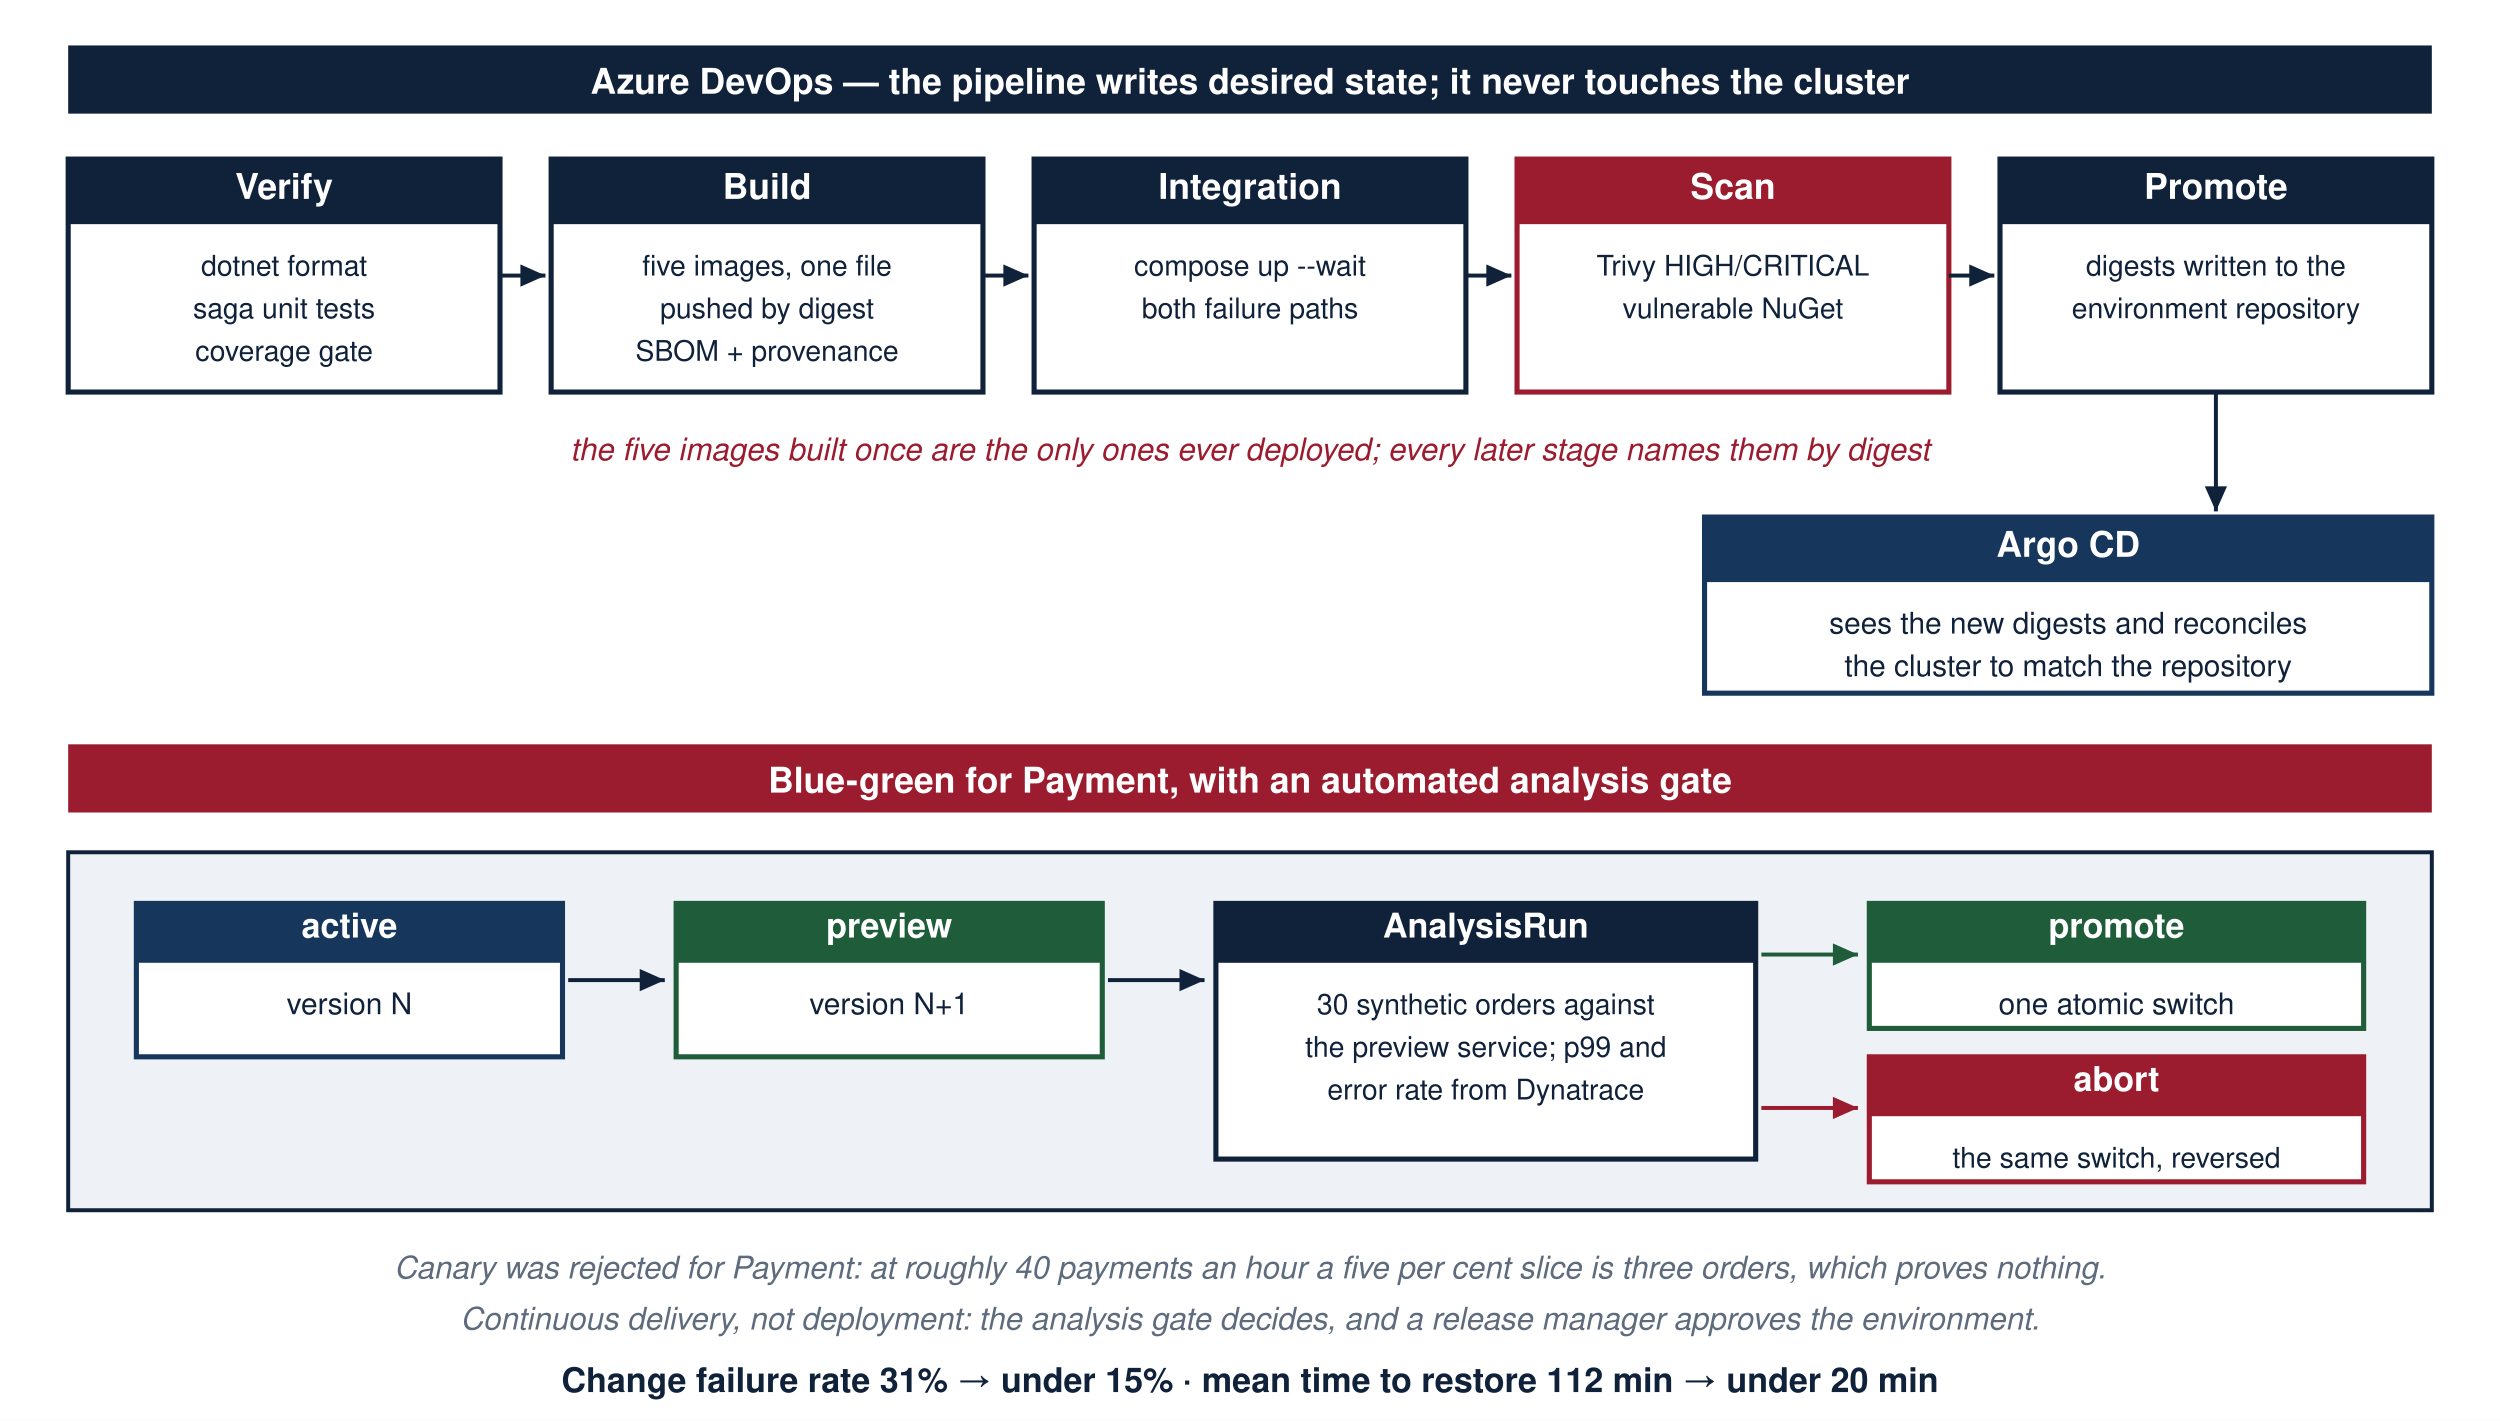
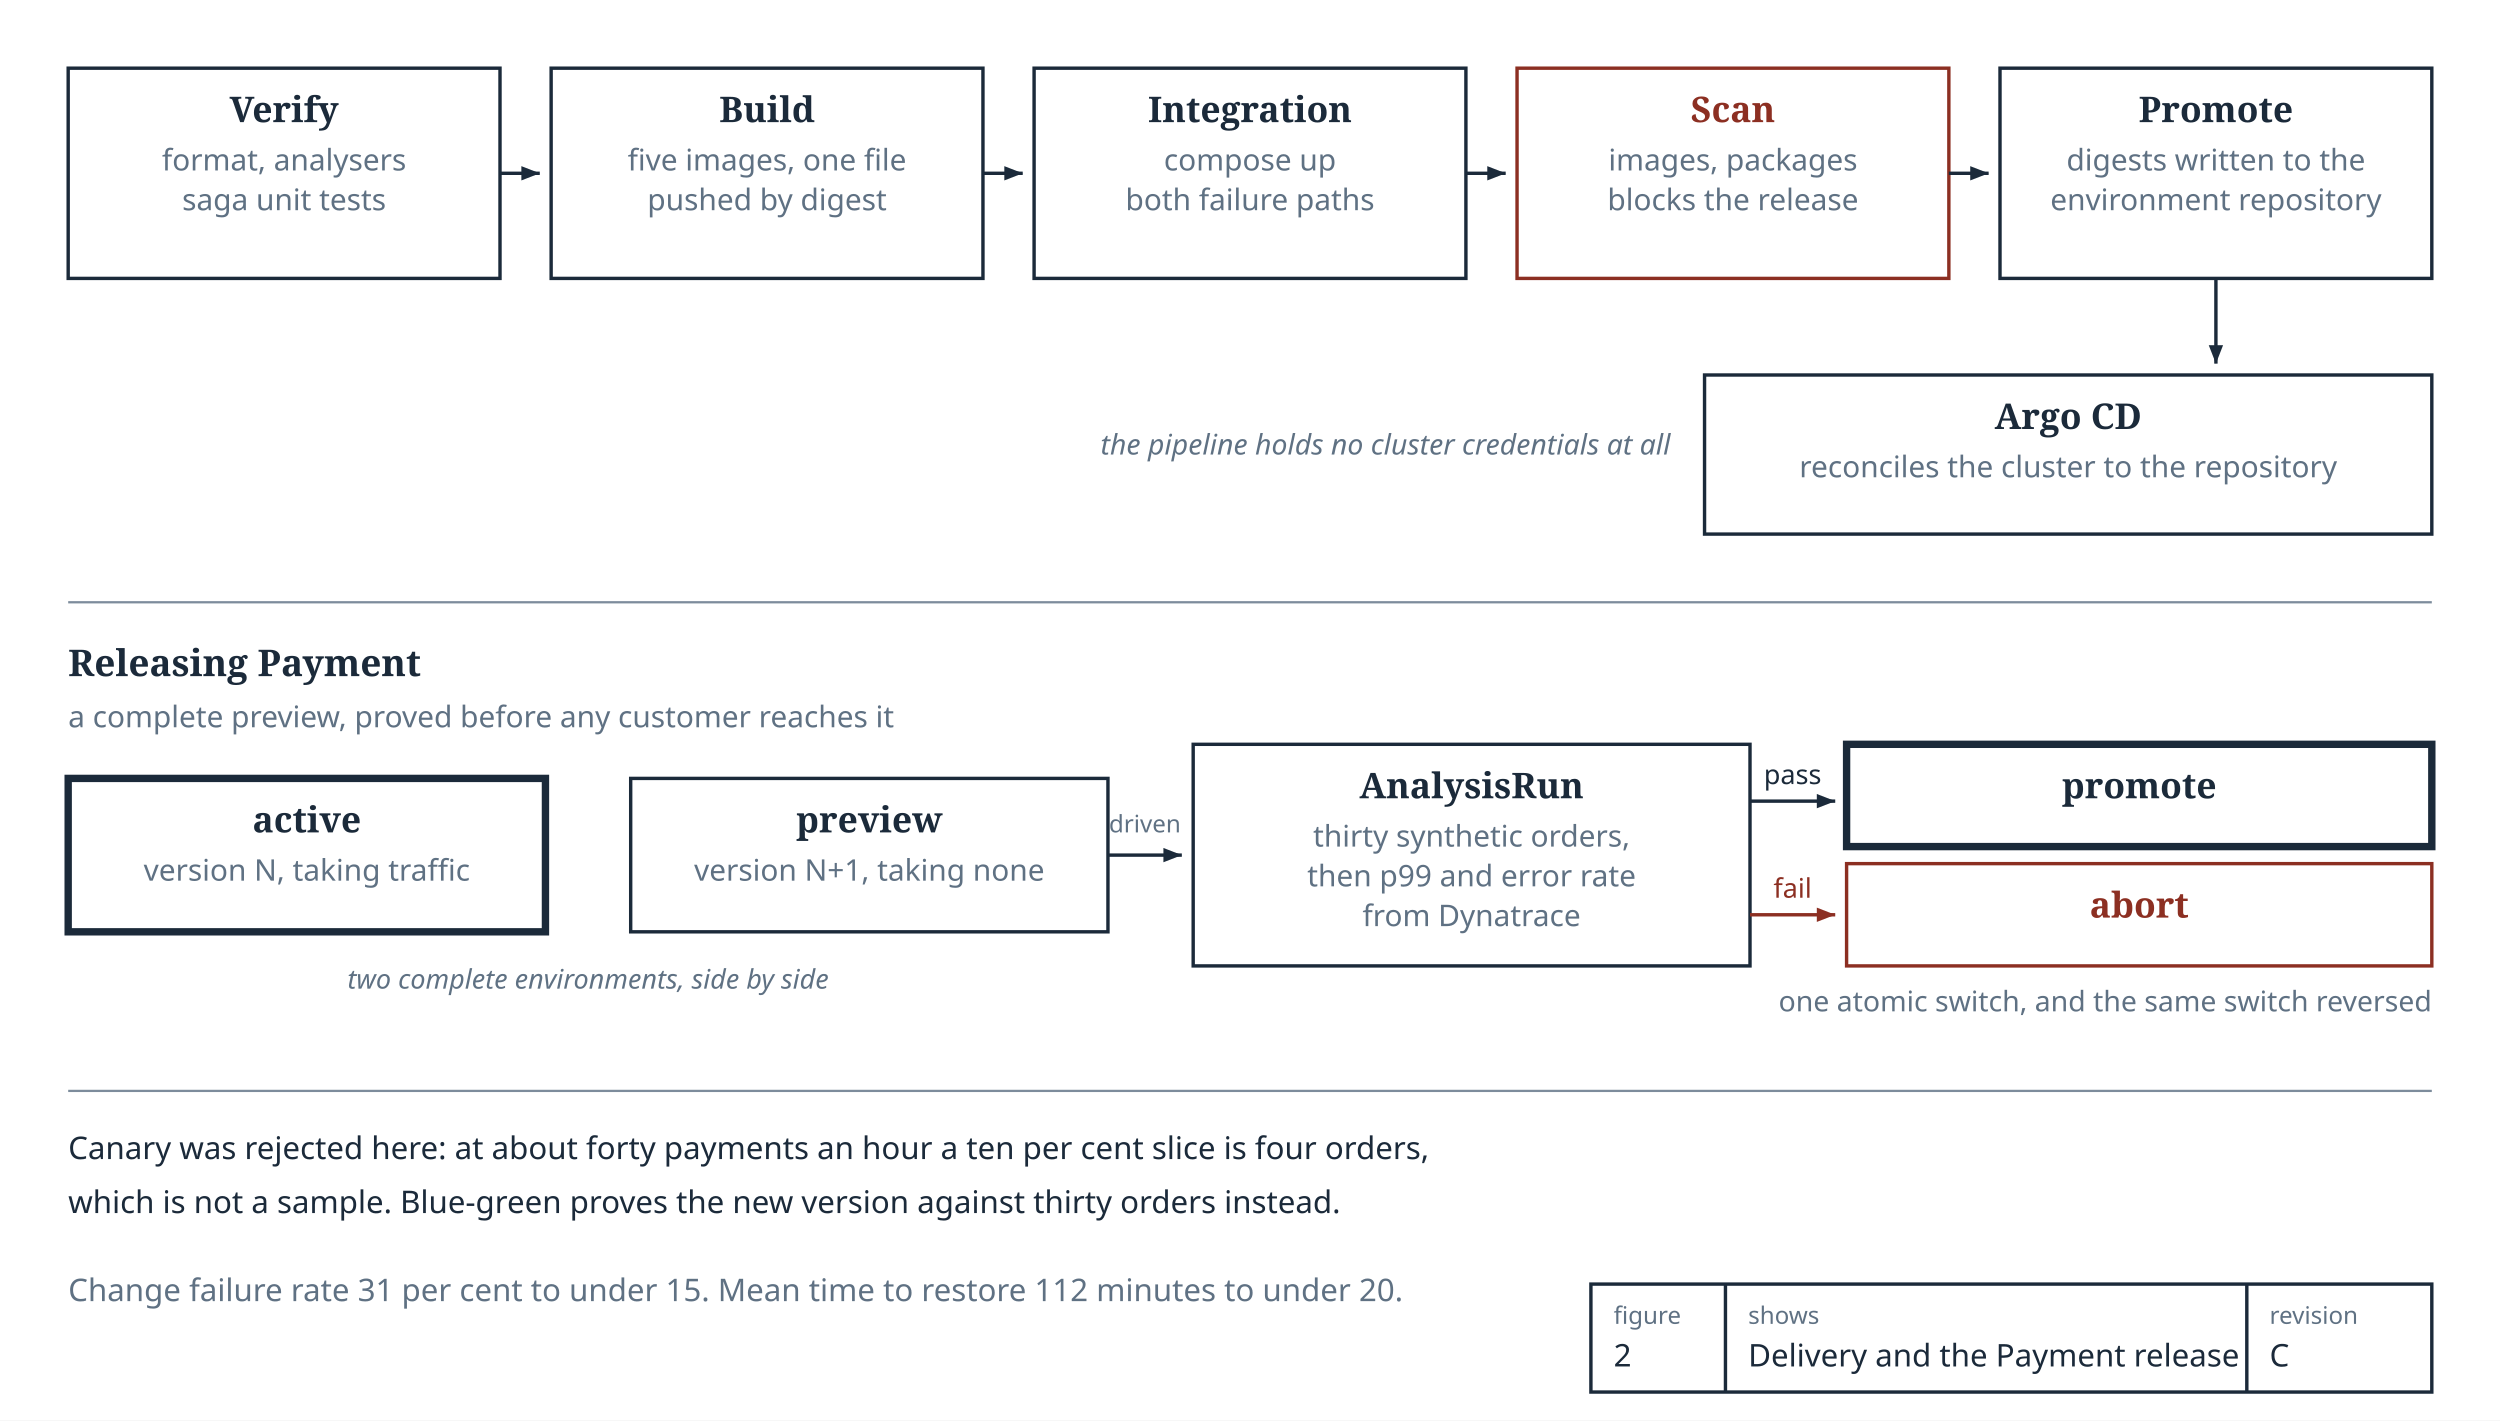
- <svg xmlns="http://www.w3.org/2000/svg" width="880" height="500" viewBox="0 0 880 500" font-family="Helvetica, Arial, sans-serif">
+ <svg xmlns="http://www.w3.org/2000/svg" width="880" height="500" viewBox="0 0 880 500" font-family="Gill Sans, Gill Sans MT, sans-serif">
  <defs>
-     <marker id="arrow-ink" viewBox="0 0 10 10" refX="9" refY="5" markerWidth="7" markerHeight="7" orient="auto-start-reverse">
-       <path d="M0,1 L9,5 L0,9 z" fill="#10213a" />
+     <marker id="m-ink" viewBox="0 0 10 10" refX="9" refY="5" markerWidth="6" markerHeight="6" orient="auto-start-reverse">
+       <path d="M0,1.5 L9,5 L0,8.5 z" fill="#1b2a3a" />
    </marker>
-     <marker id="arrow-grey" viewBox="0 0 10 10" refX="9" refY="5" markerWidth="7" markerHeight="7" orient="auto-start-reverse">
-       <path d="M0,1 L9,5 L0,9 z" fill="#5d6b7d" />
+     <marker id="m-rule" viewBox="0 0 10 10" refX="9" refY="5" markerWidth="6" markerHeight="6" orient="auto-start-reverse">
+       <path d="M0,1.5 L9,5 L0,8.5 z" fill="#7d8c9c" />
    </marker>
-     <marker id="arrow-accent" viewBox="0 0 10 10" refX="9" refY="5" markerWidth="7" markerHeight="7" orient="auto-start-reverse">
-       <path d="M0,1 L9,5 L0,9 z" fill="#9b1c2e" />
+     <marker id="m-quiet" viewBox="0 0 10 10" refX="9" refY="5" markerWidth="6" markerHeight="6" orient="auto-start-reverse">
+       <path d="M0,1.5 L9,5 L0,8.5 z" fill="#5f7183" />
    </marker>
-     <marker id="arrow-amber" viewBox="0 0 10 10" refX="9" refY="5" markerWidth="7" markerHeight="7" orient="auto-start-reverse">
-       <path d="M0,1 L9,5 L0,9 z" fill="#8a6a14" />
+     <marker id="m-signal" viewBox="0 0 10 10" refX="9" refY="5" markerWidth="6" markerHeight="6" orient="auto-start-reverse">
+       <path d="M0,1.5 L9,5 L0,8.5 z" fill="#b4820e" />
    </marker>
-     <marker id="arrow-blue" viewBox="0 0 10 10" refX="9" refY="5" markerWidth="7" markerHeight="7" orient="auto-start-reverse">
-       <path d="M0,1 L9,5 L0,9 z" fill="#16365c" />
-     </marker>
-     <marker id="arrow-green" viewBox="0 0 10 10" refX="9" refY="5" markerWidth="7" markerHeight="7" orient="auto-start-reverse">
-       <path d="M0,1 L9,5 L0,9 z" fill="#1f5d3a" />
-     </marker>
-     <marker id="arrow-gold" viewBox="0 0 10 10" refX="9" refY="5" markerWidth="7" markerHeight="7" orient="auto-start-reverse">
-       <path d="M0,1 L9,5 L0,9 z" fill="#9a7b1f" />
+     <marker id="m-fault" viewBox="0 0 10 10" refX="9" refY="5" markerWidth="6" markerHeight="6" orient="auto-start-reverse">
+       <path d="M0,1.5 L9,5 L0,8.5 z" fill="#8c2f22" />
    </marker>
  </defs>
  <rect width="880" height="500" fill="white" />
-   <rect x="0" y="0" width="880" height="500" rx="0" fill="#ffffff" stroke="#ffffff" stroke-width="0" />
-   <rect x="24" y="16" width="832" height="24" fill="#10213a" />
-   <text x="440.0" y="33" font-size="12.5" text-anchor="middle" fill="#ffffff" font-weight="bold">Azure DevOps — the pipeline writes desired state; it never touches the cluster</text>
-   <rect x="24" y="56" width="152" height="82" rx="0" fill="#ffffff" stroke="#10213a" stroke-width="1.8" />
-   <rect x="24" y="56" width="152" height="22" fill="#10213a" />
-   <line x1="24" y1="78" x2="176" y2="78" stroke="#10213a" stroke-width="1.8" />
-   <text x="100.0" y="70" font-size="12.5" text-anchor="middle" fill="#ffffff" font-weight="bold">Verify</text>
-   <text x="100.0" y="97" font-size="10" text-anchor="middle" fill="#10213a">dotnet format</text>
-   <text x="100.0" y="112" font-size="10" text-anchor="middle" fill="#10213a">saga unit tests</text>
-   <text x="100.0" y="127" font-size="10" text-anchor="middle" fill="#10213a">coverage gate</text>
-   <rect x="194" y="56" width="152" height="82" rx="0" fill="#ffffff" stroke="#10213a" stroke-width="1.8" />
-   <rect x="194" y="56" width="152" height="22" fill="#10213a" />
-   <line x1="194" y1="78" x2="346" y2="78" stroke="#10213a" stroke-width="1.8" />
-   <text x="270.0" y="70" font-size="12.5" text-anchor="middle" fill="#ffffff" font-weight="bold">Build</text>
-   <text x="270.0" y="97" font-size="10" text-anchor="middle" fill="#10213a">five images, one file</text>
-   <text x="270.0" y="112" font-size="10" text-anchor="middle" fill="#10213a">pushed by digest</text>
-   <text x="270.0" y="127" font-size="10" text-anchor="middle" fill="#10213a">SBOM + provenance</text>
-   <line x1="176" y1="97" x2="192" y2="97" stroke="#10213a" stroke-width="1.4" marker-end="url(#arrow-ink)" />
-   <rect x="364" y="56" width="152" height="82" rx="0" fill="#ffffff" stroke="#10213a" stroke-width="1.8" />
-   <rect x="364" y="56" width="152" height="22" fill="#10213a" />
-   <line x1="364" y1="78" x2="516" y2="78" stroke="#10213a" stroke-width="1.8" />
-   <text x="440.0" y="70" font-size="12.5" text-anchor="middle" fill="#ffffff" font-weight="bold">Integration</text>
-   <text x="440.0" y="97" font-size="10" text-anchor="middle" fill="#10213a">compose up --wait</text>
-   <text x="440.0" y="112" font-size="10" text-anchor="middle" fill="#10213a">both failure paths</text>
-   <line x1="346" y1="97" x2="362" y2="97" stroke="#10213a" stroke-width="1.4" marker-end="url(#arrow-ink)" />
-   <rect x="534" y="56" width="152" height="82" rx="0" fill="#ffffff" stroke="#9b1c2e" stroke-width="1.8" />
-   <rect x="534" y="56" width="152" height="22" fill="#9b1c2e" />
-   <line x1="534" y1="78" x2="686" y2="78" stroke="#9b1c2e" stroke-width="1.8" />
-   <text x="610.0" y="70" font-size="12.5" text-anchor="middle" fill="#ffffff" font-weight="bold">Scan</text>
-   <text x="610.0" y="97" font-size="10" text-anchor="middle" fill="#10213a">Trivy HIGH/CRITICAL</text>
-   <text x="610.0" y="112" font-size="10" text-anchor="middle" fill="#10213a">vulnerable NuGet</text>
-   <line x1="516" y1="97" x2="532" y2="97" stroke="#10213a" stroke-width="1.4" marker-end="url(#arrow-ink)" />
-   <rect x="704" y="56" width="152" height="82" rx="0" fill="#ffffff" stroke="#10213a" stroke-width="1.8" />
-   <rect x="704" y="56" width="152" height="22" fill="#10213a" />
-   <line x1="704" y1="78" x2="856" y2="78" stroke="#10213a" stroke-width="1.8" />
-   <text x="780.0" y="70" font-size="12.5" text-anchor="middle" fill="#ffffff" font-weight="bold">Promote</text>
-   <text x="780.0" y="97" font-size="10" text-anchor="middle" fill="#10213a">digests written to the</text>
-   <text x="780.0" y="112" font-size="10" text-anchor="middle" fill="#10213a">environment repository</text>
-   <line x1="686" y1="97" x2="702" y2="97" stroke="#10213a" stroke-width="1.4" marker-end="url(#arrow-ink)" />
-   <text x="440" y="162" font-size="11" text-anchor="middle" fill="#9b1c2e" font-style="italic">the five images built once are the only ones ever deployed; every later stage names them by digest</text>
-   <line x1="780" y1="138" x2="780" y2="180" stroke="#10213a" stroke-width="1.4" marker-end="url(#arrow-ink)" />
-   <rect x="600" y="182" width="256" height="62" rx="0" fill="#ffffff" stroke="#16365c" stroke-width="1.8" />
-   <rect x="600" y="182" width="256" height="22" fill="#16365c" />
-   <line x1="600" y1="204" x2="856" y2="204" stroke="#16365c" stroke-width="1.8" />
-   <text x="728.0" y="196" font-size="12.5" text-anchor="middle" fill="#ffffff" font-weight="bold">Argo CD</text>
-   <text x="728.0" y="223" font-size="10.5" text-anchor="middle" fill="#10213a">sees the new digests and reconciles</text>
-   <text x="728.0" y="238" font-size="10.5" text-anchor="middle" fill="#10213a">the cluster to match the repository</text>
-   <rect x="24" y="262" width="832" height="24" fill="#9b1c2e" />
-   <text x="440.0" y="279" font-size="12.5" text-anchor="middle" fill="#ffffff" font-weight="bold">Blue-green for Payment, with an automated analysis gate</text>
-   <rect x="24" y="300" width="832" height="126" rx="0" fill="#eef2f7" stroke="#10213a" stroke-width="1.4" />
-   <rect x="48" y="318" width="150" height="54" rx="0" fill="#ffffff" stroke="#16365c" stroke-width="1.8" />
-   <rect x="48" y="318" width="150" height="20" fill="#16365c" />
-   <line x1="48" y1="338" x2="198" y2="338" stroke="#16365c" stroke-width="1.8" />
-   <text x="123.0" y="330" font-size="12" text-anchor="middle" fill="#ffffff" font-weight="bold">active</text>
-   <text x="123.0" y="357" font-size="10.5" text-anchor="middle" fill="#10213a">version N</text>
-   <rect x="238" y="318" width="150" height="54" rx="0" fill="#ffffff" stroke="#1f5d3a" stroke-width="1.8" />
-   <rect x="238" y="318" width="150" height="20" fill="#1f5d3a" />
-   <line x1="238" y1="338" x2="388" y2="338" stroke="#1f5d3a" stroke-width="1.8" />
-   <text x="313.0" y="330" font-size="12" text-anchor="middle" fill="#ffffff" font-weight="bold">preview</text>
-   <text x="313.0" y="357" font-size="10.5" text-anchor="middle" fill="#10213a">version N+1</text>
-   <line x1="200" y1="345" x2="234" y2="345" stroke="#10213a" stroke-width="1.4" marker-end="url(#arrow-ink)" />
-   <rect x="428" y="318" width="190" height="90" rx="0" fill="#ffffff" stroke="#10213a" stroke-width="1.8" />
-   <rect x="428" y="318" width="190" height="20" fill="#10213a" />
-   <line x1="428" y1="338" x2="618" y2="338" stroke="#10213a" stroke-width="1.8" />
-   <text x="523.0" y="330" font-size="12" text-anchor="middle" fill="#ffffff" font-weight="bold">AnalysisRun</text>
-   <text x="523.0" y="357" font-size="10" text-anchor="middle" fill="#10213a">30 synthetic orders against</text>
-   <text x="523.0" y="372" font-size="10" text-anchor="middle" fill="#10213a">the preview service; p99 and</text>
-   <text x="523.0" y="387" font-size="10" text-anchor="middle" fill="#10213a">error rate from Dynatrace</text>
-   <line x1="390" y1="345" x2="424" y2="345" stroke="#10213a" stroke-width="1.4" marker-end="url(#arrow-ink)" />
-   <rect x="658" y="318" width="174" height="44" rx="0" fill="#ffffff" stroke="#1f5d3a" stroke-width="1.8" />
-   <rect x="658" y="318" width="174" height="20" fill="#1f5d3a" />
-   <line x1="658" y1="338" x2="832" y2="338" stroke="#1f5d3a" stroke-width="1.8" />
-   <text x="745.0" y="330" font-size="12" text-anchor="middle" fill="#ffffff" font-weight="bold">promote</text>
-   <text x="745.0" y="357" font-size="10.5" text-anchor="middle" fill="#10213a">one atomic switch</text>
-   <rect x="658" y="372" width="174" height="44" rx="0" fill="#ffffff" stroke="#9b1c2e" stroke-width="1.8" />
-   <rect x="658" y="372" width="174" height="20" fill="#9b1c2e" />
-   <line x1="658" y1="392" x2="832" y2="392" stroke="#9b1c2e" stroke-width="1.8" />
-   <text x="745.0" y="384" font-size="12" text-anchor="middle" fill="#ffffff" font-weight="bold">abort</text>
-   <text x="745.0" y="411" font-size="10" text-anchor="middle" fill="#10213a">the same switch, reversed</text>
-   <line x1="620" y1="336" x2="654" y2="336" stroke="#1f5d3a" stroke-width="1.4" marker-end="url(#arrow-green)" />
-   <line x1="620" y1="390" x2="654" y2="390" stroke="#9b1c2e" stroke-width="1.4" marker-end="url(#arrow-accent)" />
-   <text x="440" y="450" font-size="11" text-anchor="middle" fill="#5d6b7d" font-style="italic">Canary was rejected for Payment: at roughly 40 payments an hour a five per cent slice is three orders, which proves nothing.</text>
-   <text x="440" y="468" font-size="11" text-anchor="middle" fill="#5d6b7d" font-style="italic">Continuous delivery, not deployment: the analysis gate decides, and a release manager approves the environment.</text>
-   <text x="440" y="490" font-size="12" text-anchor="middle" fill="#10213a" font-weight="bold">Change failure rate 31% → under 15%   ·   mean time to restore 112 min → under 20 min</text>
+   <rect x="24" y="24" width="152" height="74" fill="#ffffff" stroke="#1b2a3a" stroke-width="1.2" />
+   <text x="100.0" y="43" font-size="12.5" text-anchor="middle" fill="#1b2a3a" font-family="Rockwell, Georgia, serif" font-weight="600">Verify</text>
+   <text x="100.0" y="60" font-size="10.5" text-anchor="middle" fill="#5f7183">format, analysers</text>
+   <text x="100.0" y="74" font-size="10.5" text-anchor="middle" fill="#5f7183">saga unit tests</text>
+   <rect x="194" y="24" width="152" height="74" fill="#ffffff" stroke="#1b2a3a" stroke-width="1.2" />
+   <text x="270.0" y="43" font-size="12.5" text-anchor="middle" fill="#1b2a3a" font-family="Rockwell, Georgia, serif" font-weight="600">Build</text>
+   <text x="270.0" y="60" font-size="10.5" text-anchor="middle" fill="#5f7183">five images, one file</text>
+   <text x="270.0" y="74" font-size="10.5" text-anchor="middle" fill="#5f7183">pushed by digest</text>
+   <line x1="176" y1="61" x2="190" y2="61" stroke="#1b2a3a" stroke-width="1.2" marker-end="url(#m-ink)" />
+   <rect x="364" y="24" width="152" height="74" fill="#ffffff" stroke="#1b2a3a" stroke-width="1.2" />
+   <text x="440.0" y="43" font-size="12.5" text-anchor="middle" fill="#1b2a3a" font-family="Rockwell, Georgia, serif" font-weight="600">Integration</text>
+   <text x="440.0" y="60" font-size="10.5" text-anchor="middle" fill="#5f7183">compose up</text>
+   <text x="440.0" y="74" font-size="10.5" text-anchor="middle" fill="#5f7183">both failure paths</text>
+   <line x1="346" y1="61" x2="360" y2="61" stroke="#1b2a3a" stroke-width="1.2" marker-end="url(#m-ink)" />
+   <rect x="534" y="24" width="152" height="74" fill="#ffffff" stroke="#8c2f22" stroke-width="1.2" />
+   <text x="610.0" y="43" font-size="12.5" text-anchor="middle" fill="#8c2f22" font-family="Rockwell, Georgia, serif" font-weight="600">Scan</text>
+   <text x="610.0" y="60" font-size="10.5" text-anchor="middle" fill="#5f7183">images, packages</text>
+   <text x="610.0" y="74" font-size="10.5" text-anchor="middle" fill="#5f7183">blocks the release</text>
+   <line x1="516" y1="61" x2="530" y2="61" stroke="#1b2a3a" stroke-width="1.2" marker-end="url(#m-ink)" />
+   <rect x="704" y="24" width="152" height="74" fill="#ffffff" stroke="#1b2a3a" stroke-width="1.2" />
+   <text x="780.0" y="43" font-size="12.5" text-anchor="middle" fill="#1b2a3a" font-family="Rockwell, Georgia, serif" font-weight="600">Promote</text>
+   <text x="780.0" y="60" font-size="10.5" text-anchor="middle" fill="#5f7183">digests written to the</text>
+   <text x="780.0" y="74" font-size="10.5" text-anchor="middle" fill="#5f7183">environment repository</text>
+   <line x1="686" y1="61" x2="700" y2="61" stroke="#1b2a3a" stroke-width="1.2" marker-end="url(#m-ink)" />
+   <line x1="780" y1="98" x2="780" y2="128" stroke="#1b2a3a" stroke-width="1.2" marker-end="url(#m-ink)" />
+   <rect x="600" y="132" width="256" height="56" fill="#ffffff" stroke="#1b2a3a" stroke-width="1.2" />
+   <text x="728.0" y="151" font-size="12.5" text-anchor="middle" fill="#1b2a3a" font-family="Rockwell, Georgia, serif" font-weight="600">Argo CD</text>
+   <text x="728.0" y="168" font-size="10.5" text-anchor="middle" fill="#5f7183">reconciles the cluster to the repository</text>
+   <text x="588" y="160" font-size="10" text-anchor="end" fill="#5f7183" font-style="italic">the pipeline holds no cluster credentials at all</text>
+   <line x1="24" y1="212" x2="856" y2="212" stroke="#7d8c9c" stroke-width="0.8" />
+   <text x="24" y="238" font-size="13" text-anchor="start" fill="#1b2a3a" font-family="Rockwell, Georgia, serif" font-weight="600">Releasing Payment</text>
+   <text x="24" y="256" font-size="10.5" text-anchor="start" fill="#5f7183">a complete preview, proved before any customer reaches it</text>
+   <rect x="24" y="274" width="168" height="54" fill="#ffffff" stroke="#1b2a3a" stroke-width="2.6" />
+   <text x="108.0" y="293" font-size="12.5" text-anchor="middle" fill="#1b2a3a" font-family="Rockwell, Georgia, serif" font-weight="600">active</text>
+   <text x="108.0" y="310" font-size="10.5" text-anchor="middle" fill="#5f7183">version N, taking traffic</text>
+   <rect x="222" y="274" width="168" height="54" fill="#ffffff" stroke="#1b2a3a" stroke-width="1.2" />
+   <text x="306.0" y="293" font-size="12.5" text-anchor="middle" fill="#1b2a3a" font-family="Rockwell, Georgia, serif" font-weight="600">preview</text>
+   <text x="306.0" y="310" font-size="10.5" text-anchor="middle" fill="#5f7183">version N+1, taking none</text>
+   <text x="207" y="348" font-size="9.5" text-anchor="middle" fill="#5f7183" font-style="italic">two complete environments, side by side</text>
+   <line x1="390" y1="301" x2="416" y2="301" stroke="#1b2a3a" stroke-width="1.2" marker-end="url(#m-ink)" />
+   <text x="403.0" y="293.0" font-size="8.5" text-anchor="middle" fill="#5f7183">driven</text>
+   <rect x="420" y="262" width="196" height="78" fill="#ffffff" stroke="#1b2a3a" stroke-width="1.2" />
+   <text x="518.0" y="281" font-size="12.5" text-anchor="middle" fill="#1b2a3a" font-family="Rockwell, Georgia, serif" font-weight="600">AnalysisRun</text>
+   <text x="518.0" y="298" font-size="10.5" text-anchor="middle" fill="#5f7183">thirty synthetic orders,</text>
+   <text x="518.0" y="312" font-size="10.5" text-anchor="middle" fill="#5f7183">then p99 and error rate</text>
+   <text x="518.0" y="326" font-size="10.5" text-anchor="middle" fill="#5f7183">from Dynatrace</text>
+   <line x1="616" y1="282" x2="646" y2="282" stroke="#1b2a3a" stroke-width="1.2" marker-end="url(#m-ink)" />
+   <rect x="650" y="262" width="206" height="36" fill="#ffffff" stroke="#1b2a3a" stroke-width="2.6" />
+   <text x="753.0" y="281" font-size="12.5" text-anchor="middle" fill="#1b2a3a" font-family="Rockwell, Georgia, serif" font-weight="600">promote</text>
+   <text x="631.0" y="276.0" font-size="9.5" text-anchor="middle" fill="#1b2a3a">pass</text>
+   <line x1="616" y1="322" x2="646" y2="322" stroke="#8c2f22" stroke-width="1.2" marker-end="url(#m-fault)" />
+   <rect x="650" y="304" width="206" height="36" fill="#ffffff" stroke="#8c2f22" stroke-width="1.2" />
+   <text x="753.0" y="323" font-size="12.5" text-anchor="middle" fill="#8c2f22" font-family="Rockwell, Georgia, serif" font-weight="600">abort</text>
+   <text x="631.0" y="316.0" font-size="9.5" text-anchor="middle" fill="#8c2f22">fail</text>
+   <text x="856" y="356" font-size="10" text-anchor="end" fill="#5f7183">one atomic switch, and the same switch reversed</text>
+   <line x1="24" y1="384" x2="856" y2="384" stroke="#7d8c9c" stroke-width="0.8" />
+   <text x="24" y="408" font-size="11" text-anchor="start" fill="#1b2a3a">Canary was rejected here: at about forty payments an hour a ten per cent slice is four orders,</text>
+   <text x="24" y="427" font-size="11" text-anchor="start" fill="#1b2a3a">which is not a sample. Blue-green proves the new version against thirty orders instead.</text>
+   <text x="24" y="458" font-size="11" text-anchor="start" fill="#5f7183">Change failure rate 31 per cent to under 15. Mean time to restore 112 minutes to under 20.</text>
+   <rect x="560" y="452" width="296" height="38" fill="#ffffff" stroke="#1b2a3a" stroke-width="1.2" />
+   <text x="568" y="466" font-size="8.5" text-anchor="start" fill="#5f7183">figure</text>
+   <text x="568" y="481" font-size="11" text-anchor="start" fill="#1b2a3a">2</text>
+   <line x1="607.36" y1="452" x2="607.36" y2="490" stroke="#1b2a3a" stroke-width="1.2" />
+   <text x="615.36" y="466" font-size="8.5" text-anchor="start" fill="#5f7183">shows</text>
+   <text x="615.36" y="481" font-size="11" text-anchor="start" fill="#1b2a3a">Delivery and the Payment release</text>
+   <line x1="790.88" y1="452" x2="790.88" y2="490" stroke="#1b2a3a" stroke-width="1.2" />
+   <text x="798.88" y="466" font-size="8.5" text-anchor="start" fill="#5f7183">revision</text>
+   <text x="798.88" y="481" font-size="11" text-anchor="start" fill="#1b2a3a">C</text>
</svg>
